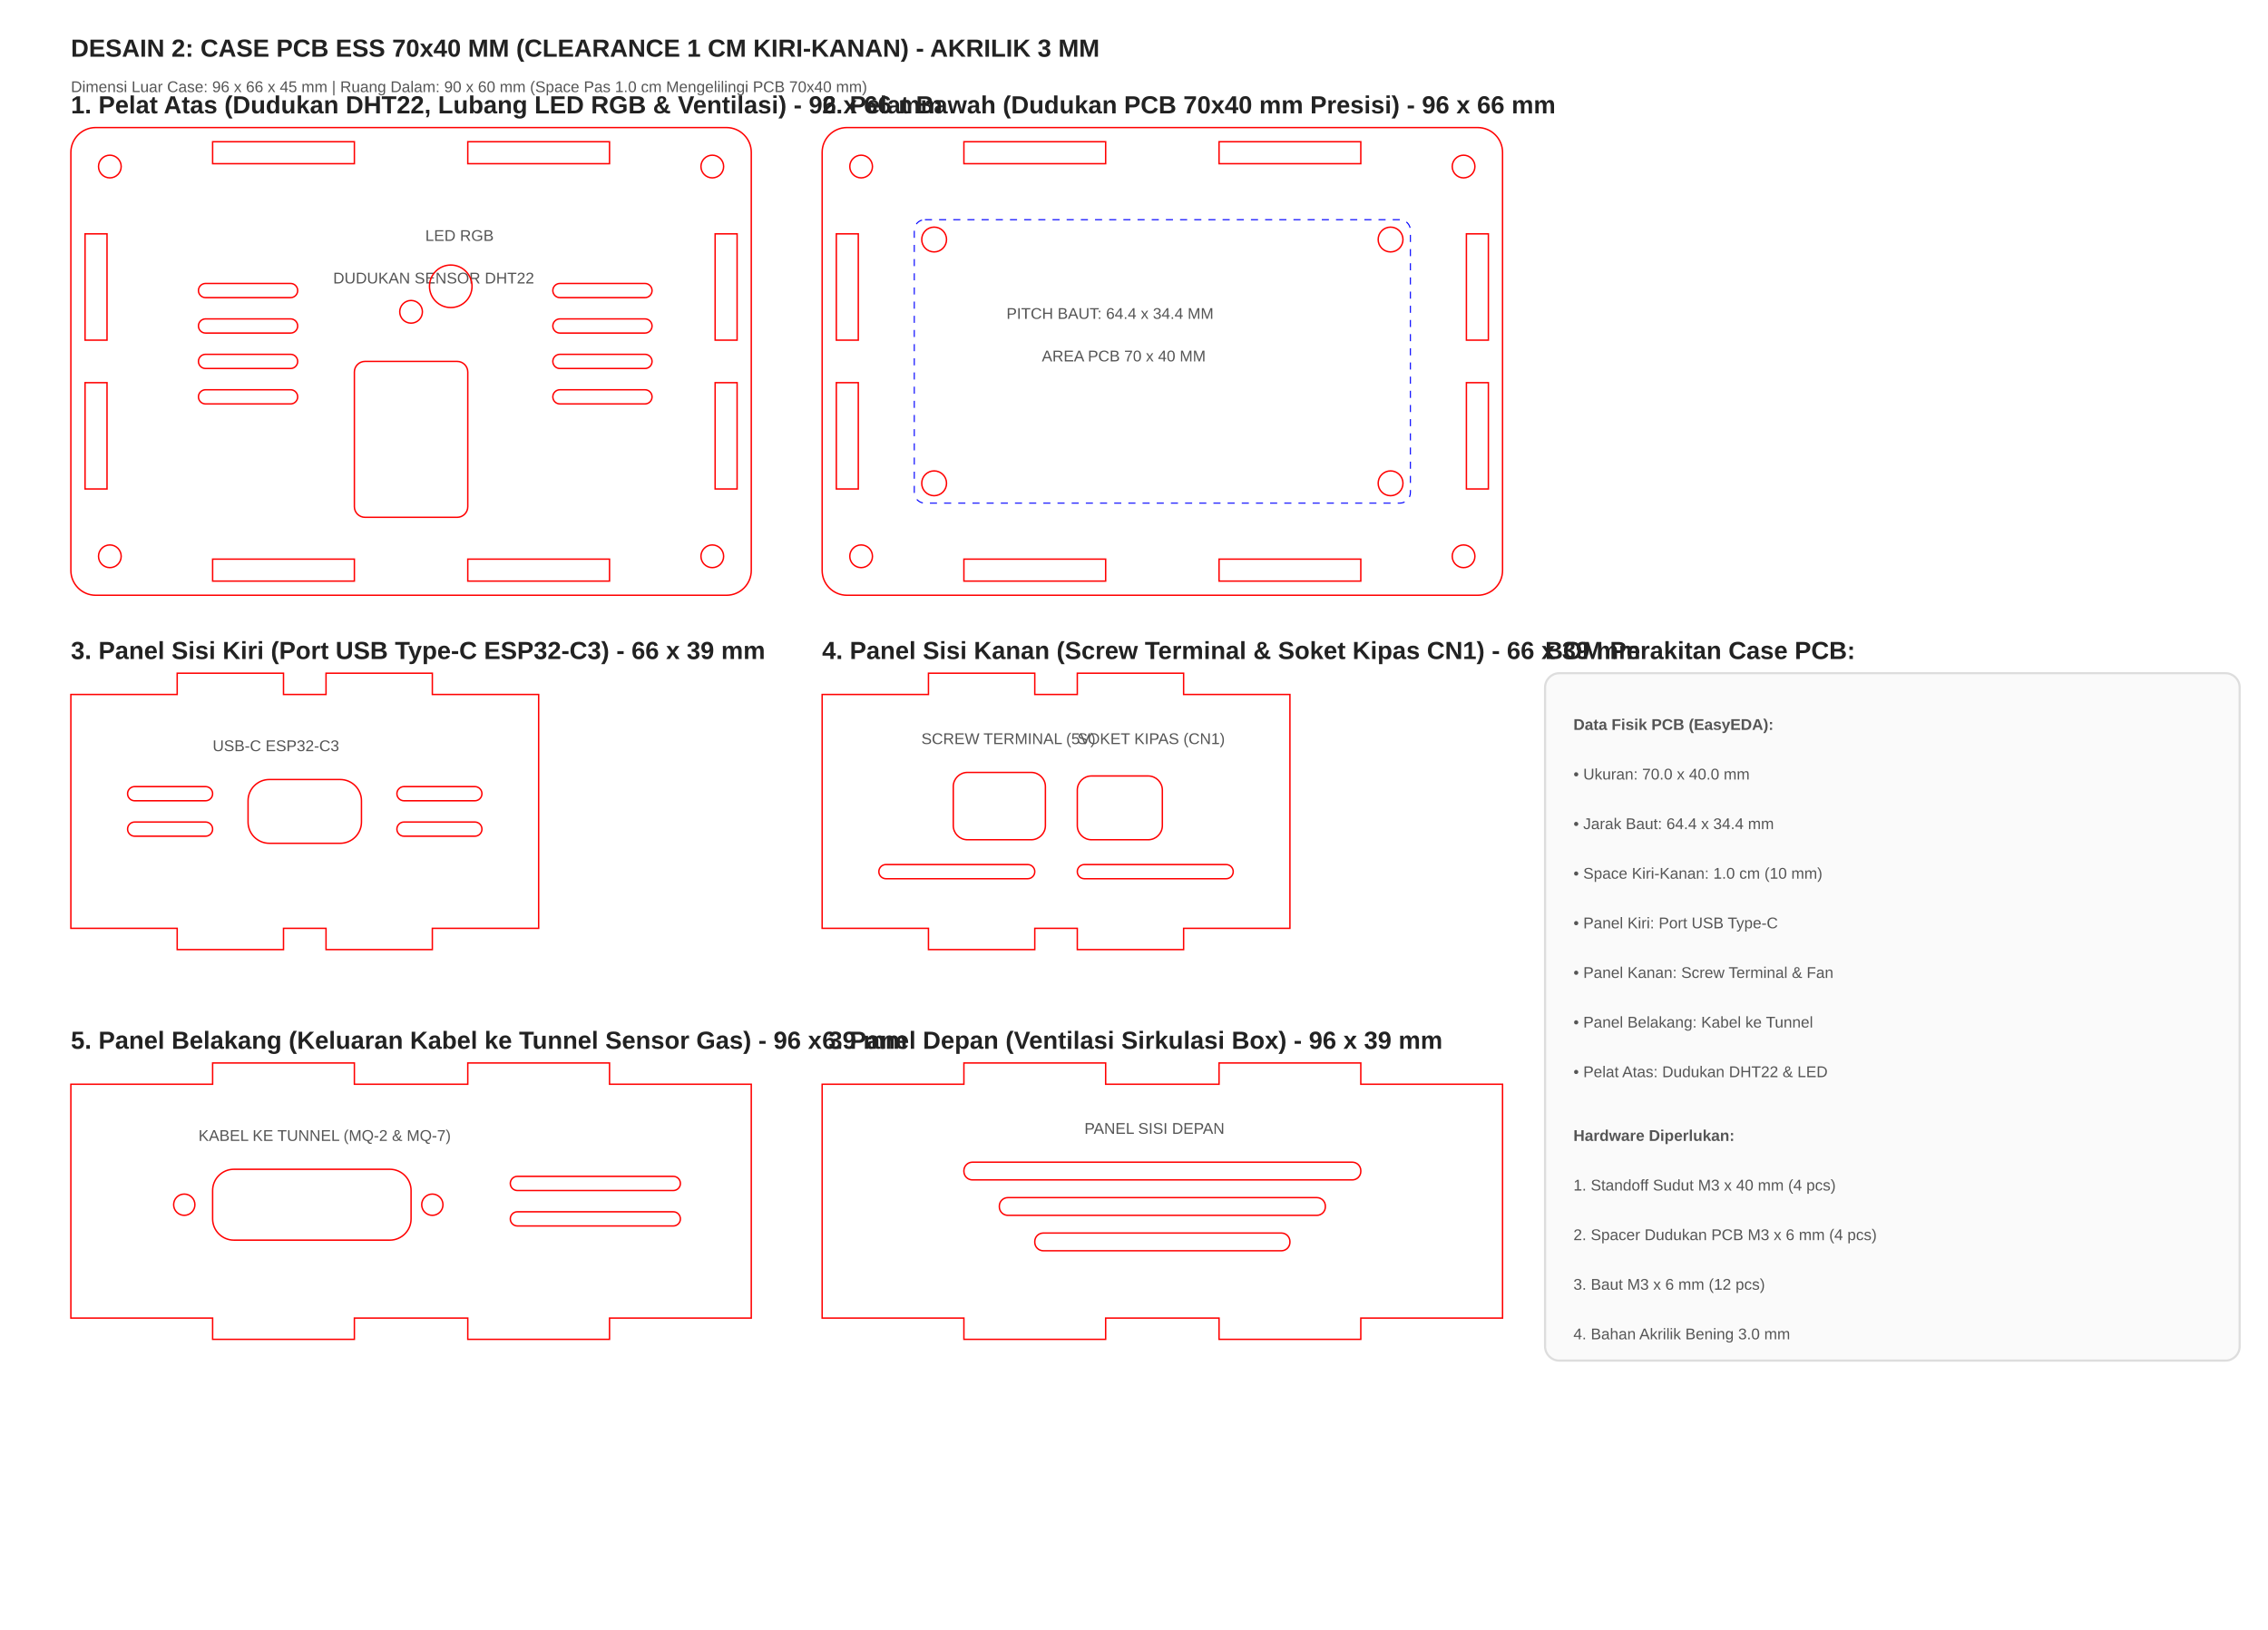
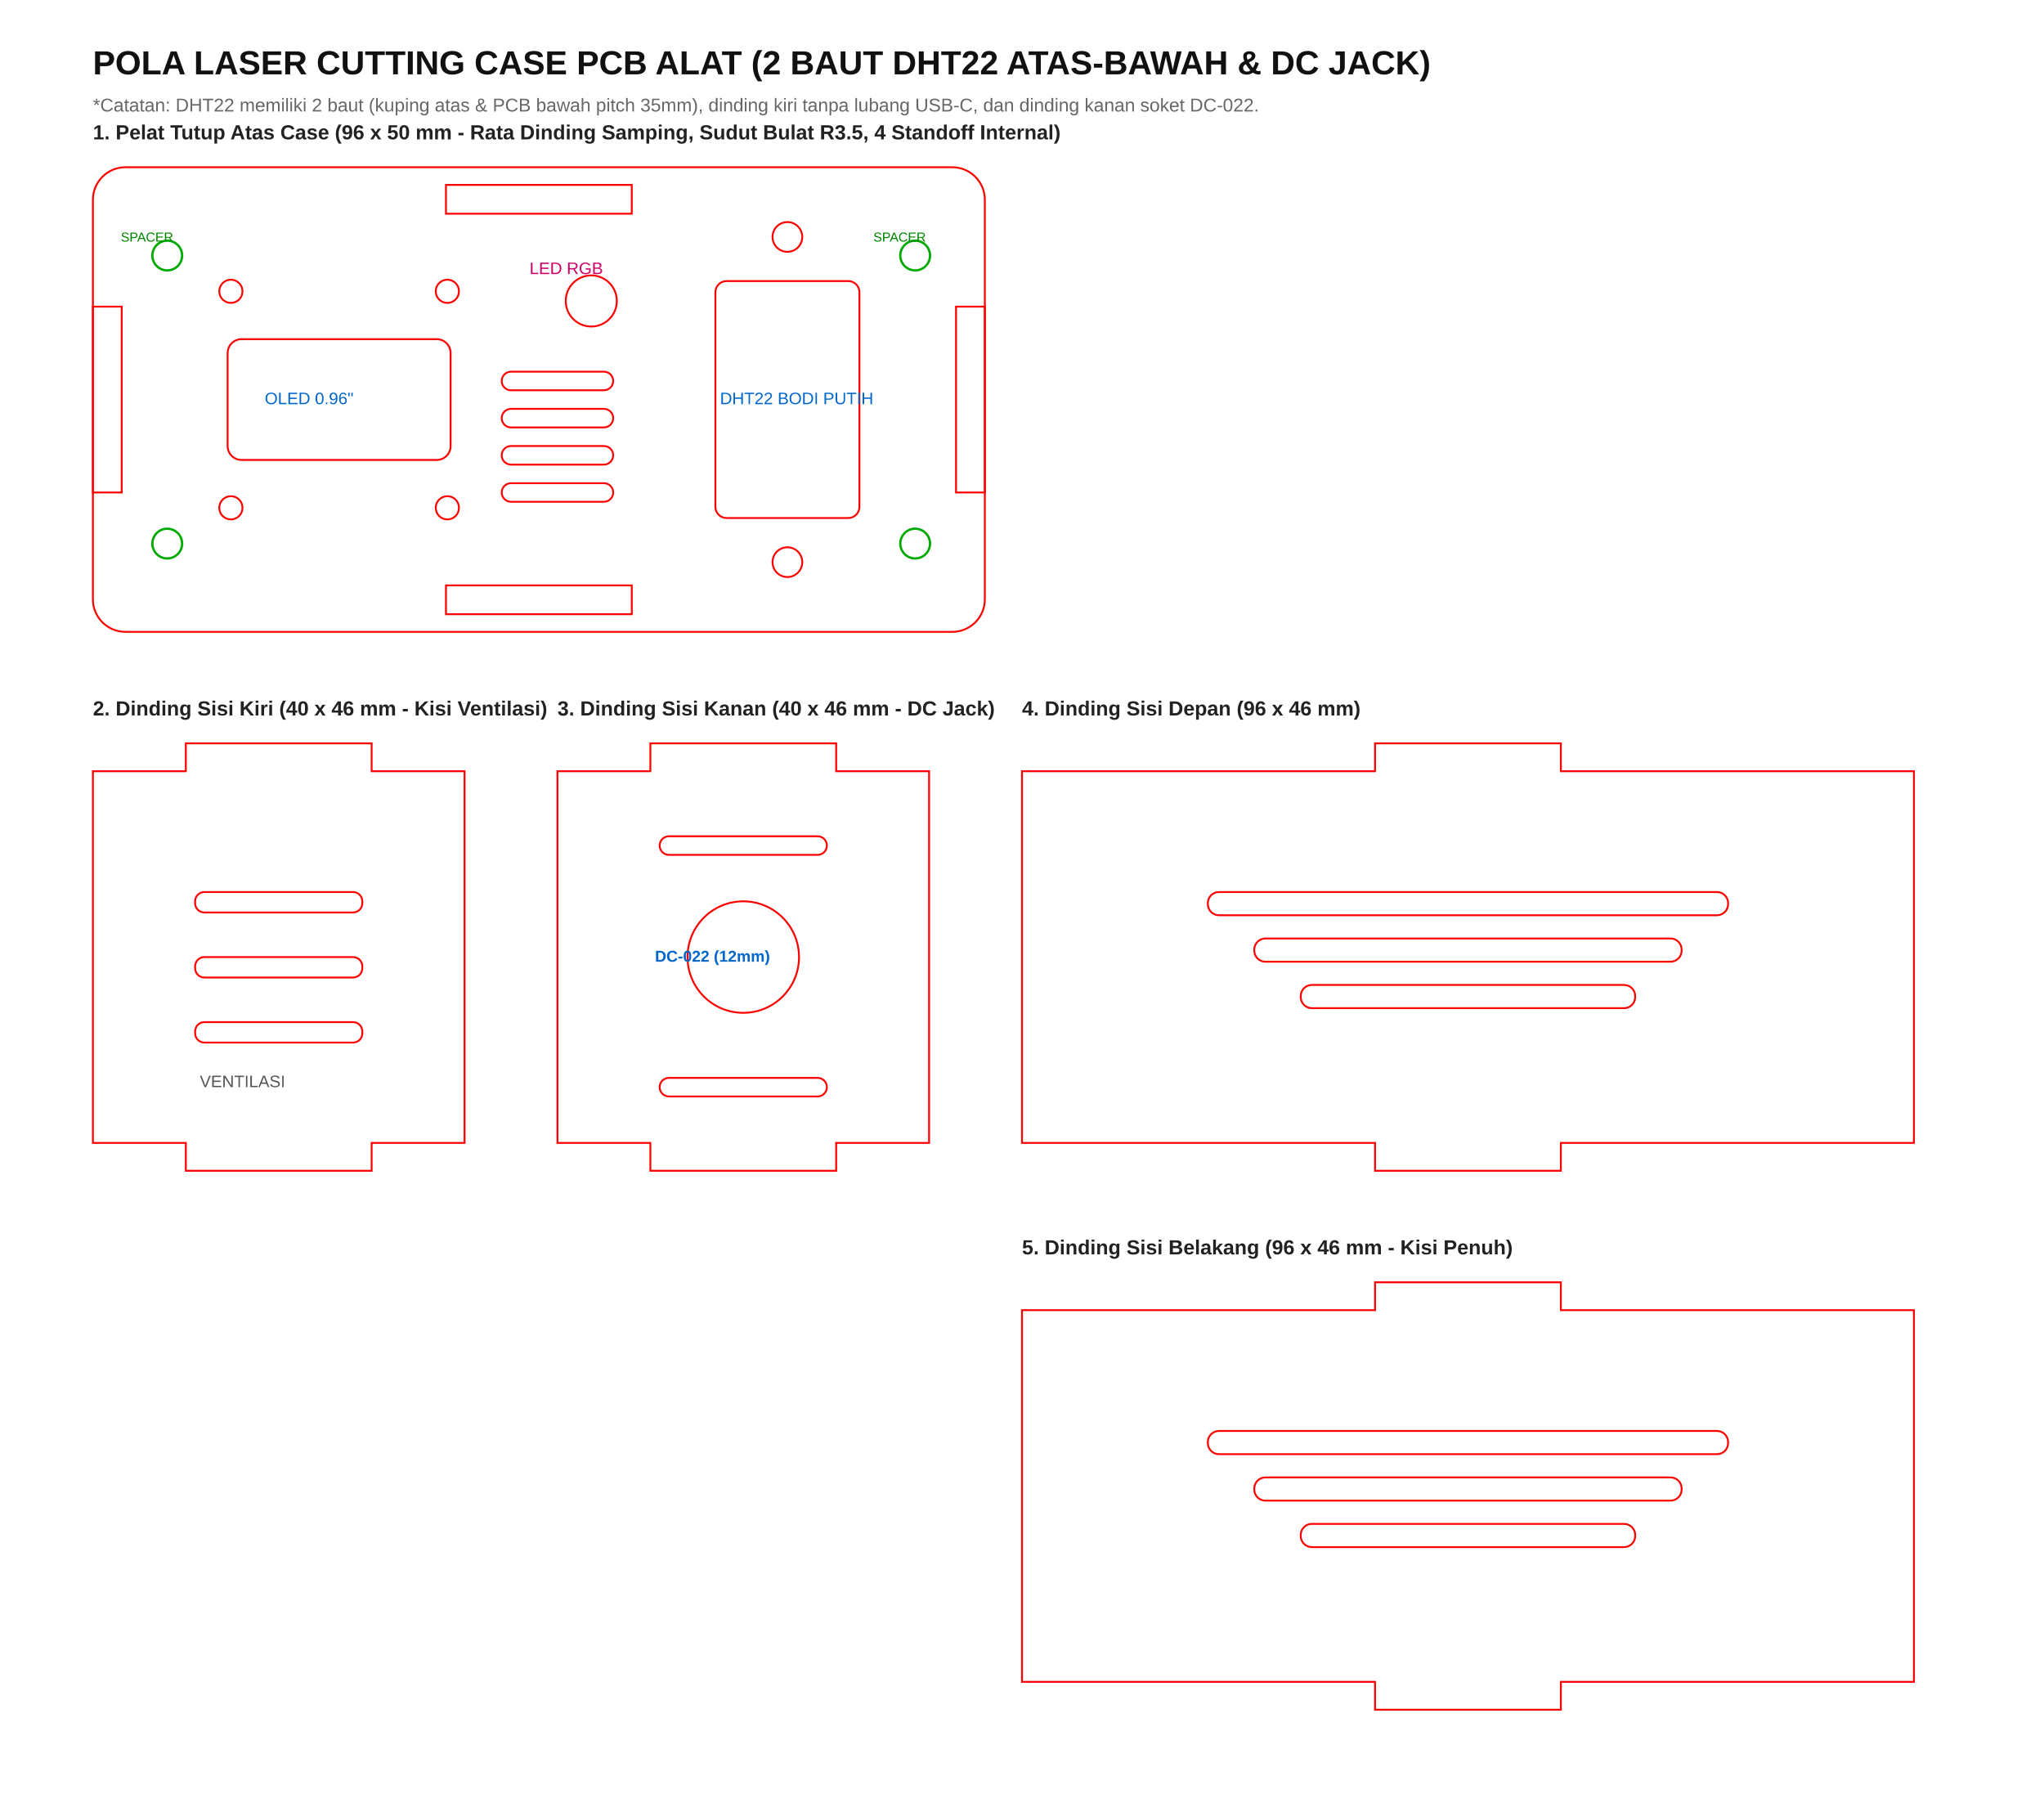
- <svg xmlns="http://www.w3.org/2000/svg" width="320mm" height="230mm" viewBox="0 0 320 230">
+ <svg xmlns="http://www.w3.org/2000/svg" viewBox="0 0 220 195" width="220mm" height="195mm">
  <style>
    .cut { fill: none; stroke: #ff0000; stroke-width: 0.2; }
+     .hole { fill: none; stroke: #ff0000; stroke-width: 0.2; }
    .slot { fill: none; stroke: #ff0000; stroke-width: 0.2; }
-     .hole { fill: none; stroke: #ff0000; stroke-width: 0.2; }
-     .engrave { fill: none; stroke: #0000ff; stroke-width: 0.15; font-family: Arial, sans-serif; font-size: 2.8px; }
-     .text-label { fill: #222222; font-family: Arial, sans-serif; font-size: 3.5px; font-weight: bold; }
-     .dim-label { fill: #555555; font-family: Arial, sans-serif; font-size: 2.2px; }
+     .engrave { fill: none; stroke: #0000ff; stroke-width: 0.15; stroke-dasharray: 1,1; }
+     .label { font-family: Arial, sans-serif; font-size: 2.2px; font-weight: bold; fill: #222; }
+     .sublabel { font-family: Arial, sans-serif; font-size: 1.8px; fill: #555; }
  </style>
-   <text x="10" y="8" class="text-label" font-size="4.8px">DESAIN 2: CASE PCB ESS 70x40 MM (CLEARANCE 1 CM KIRI-KANAN) - AKRILIK 3 MM</text>
-   <text x="10" y="13" class="dim-label">Dimensi Luar Case: 96 x 66 x 45 mm | Ruang Dalam: 90 x 60 mm (Space Pas 1.0 cm Mengelilingi PCB 70x40 mm)</text>
+   <text x="10" y="8" font-family="Arial, sans-serif" font-size="3.6px" font-weight="bold" fill="#111">POLA LASER CUTTING CASE PCB ALAT (2 BAUT DHT22 ATAS-BAWAH &amp; DC JACK)</text>
+   <text x="10" y="12" font-family="Arial, sans-serif" font-size="2.0px" fill="#666">*Catatan: DHT22 memiliki 2 baut (kuping atas &amp; PCB bawah pitch 35mm), dinding kiri tanpa lubang USB-C, dan dinding kanan soket DC-022.</text>
  <g transform="translate(10, 18)">
-     <text x="0" y="-2" class="text-label">1. Pelat Atas (Dudukan DHT22, Lubang LED RGB &amp; Ventilasi) - 96 x 66 mm</text>
-     <rect x="0" y="0" width="96" height="66" rx="3.5" class="cut" />
-     <circle cx="5.5" cy="5.5" r="1.6" class="hole" />
-     <circle cx="90.5" cy="5.5" r="1.6" class="hole" />
-     <circle cx="5.5" cy="60.5" r="1.6" class="hole" />
-     <circle cx="90.5" cy="60.5" r="1.6" class="hole" />
-     <rect x="20" y="2" width="20" height="3.1" class="slot" />
-     <rect x="56" y="2" width="20" height="3.1" class="slot" />
-     <rect x="20" y="60.9" width="20" height="3.1" class="slot" />
-     <rect x="56" y="60.9" width="20" height="3.1" class="slot" />
-     <rect x="2" y="15" width="3.1" height="15" class="slot" />
-     <rect x="2" y="36" width="3.1" height="15" class="slot" />
-     <rect x="90.9" y="15" width="3.1" height="15" class="slot" />
-     <rect x="90.9" y="36" width="3.1" height="15" class="slot" />
-     <rect x="40" y="33" width="16" height="22" rx="1.5" class="hole" />
-     <circle cx="48" cy="26" r="1.6" class="hole" />
-     <text x="37" y="22" class="dim-label" font-size="2.1px">DUDUKAN SENSOR DHT22</text>
-     <circle cx="53.6" cy="22.4" r="3.0" class="hole" />
-     <text x="50" y="16" class="dim-label" font-size="1.9px">LED RGB</text>
-     <rect x="18" y="22" width="14" height="2" rx="1" class="slot" />
-     <rect x="18" y="27" width="14" height="2" rx="1" class="slot" />
-     <rect x="18" y="32" width="14" height="2" rx="1" class="slot" />
-     <rect x="18" y="37" width="14" height="2" rx="1" class="slot" />
-     <rect x="68" y="22" width="14" height="2" rx="1" class="slot" />
-     <rect x="68" y="27" width="14" height="2" rx="1" class="slot" />
-     <rect x="68" y="32" width="14" height="2" rx="1" class="slot" />
-     <rect x="68" y="37" width="14" height="2" rx="1" class="slot" />
+     <text x="0" y="-3" class="label">1. Pelat Tutup Atas Case (96 x 50 mm - Rata Dinding Samping, Sudut Bulat R3.5, 4 Standoff Internal)</text>
+     <rect x="0" y="0" width="96" height="50" rx="3.5" class="cut" />
+     <circle cx="8.0" cy="9.5" r="1.6" stroke="#00aa00" stroke-width="0.25" fill="none" />
+     <circle cx="88.5" cy="9.5" r="1.6" stroke="#00aa00" stroke-width="0.25" fill="none" />
+     <circle cx="8.0" cy="40.5" r="1.6" stroke="#00aa00" stroke-width="0.25" fill="none" />
+     <circle cx="88.5" cy="40.5" r="1.6" stroke="#00aa00" stroke-width="0.25" fill="none" />
+     <text x="3.0" y="8.0" font-family="Arial, sans-serif" font-size="1.4px" fill="#008800">SPACER</text>
+     <text x="84.0" y="8.0" font-family="Arial, sans-serif" font-size="1.4px" fill="#008800">SPACER</text>
+     <rect x="38.0" y="1.9" width="20.0" height="3.1" class="slot" />
+     <rect x="38.0" y="45.0" width="20.0" height="3.1" class="slot" />
+     <rect x="0.0" y="15.0" width="3.1" height="20.0" class="slot" />
+     <rect x="92.9" y="15.0" width="3.1" height="20.0" class="slot" />
+     <rect x="14.5" y="18.5" width="24.0" height="13.0" rx="1.5" class="slot" />
+     <circle cx="14.85" cy="13.35" r="1.25" class="hole" />
+     <circle cx="38.15" cy="13.35" r="1.25" class="hole" />
+     <circle cx="14.85" cy="36.65" r="1.25" class="hole" />
+     <circle cx="38.15" cy="36.65" r="1.25" class="hole" />
+     <text x="18.5" y="25.5" font-family="Arial, sans-serif" font-size="1.8px" fill="#0066cc">OLED 0.96"</text>
+     <circle cx="53.64" cy="14.39" r="2.75" class="hole" />
+     <text x="47.0" y="11.5" font-family="Arial, sans-serif" font-size="1.8px" fill="#cc0066">LED RGB</text>
+     <rect x="44.0" y="22.0" width="12.0" height="2.0" rx="1.0" class="slot" />
+     <rect x="44.0" y="26.0" width="12.0" height="2.0" rx="1.0" class="slot" />
+     <rect x="44.0" y="30.0" width="12.0" height="2.0" rx="1.0" class="slot" />
+     <rect x="44.0" y="34.0" width="12.0" height="2.0" rx="1.0" class="slot" />
+     <rect x="67.0" y="12.25" width="15.5" height="25.5" rx="1.2" class="slot" />
+     <circle cx="74.75" cy="7.50" r="1.6" class="hole" />
+     <circle cx="74.75" cy="42.50" r="1.6" class="hole" />
+     <text x="67.5" y="25.5" font-family="Arial, sans-serif" font-size="1.8px" fill="#0066cc">DHT22 BODI PUTIH</text>
  </g>
-   <g transform="translate(116, 18)">
-     <text x="0" y="-2" class="text-label">2. Pelat Bawah (Dudukan PCB 70x40 mm Presisi) - 96 x 66 mm</text>
-     <rect x="0" y="0" width="96" height="66" rx="3.5" class="cut" />
-     <circle cx="5.5" cy="5.5" r="1.6" class="hole" />
-     <circle cx="90.5" cy="5.5" r="1.6" class="hole" />
-     <circle cx="5.5" cy="60.5" r="1.6" class="hole" />
-     <circle cx="90.5" cy="60.5" r="1.6" class="hole" />
-     <rect x="20" y="2" width="20" height="3.1" class="slot" />
-     <rect x="56" y="2" width="20" height="3.1" class="slot" />
-     <rect x="20" y="60.9" width="20" height="3.1" class="slot" />
-     <rect x="56" y="60.9" width="20" height="3.1" class="slot" />
-     <rect x="2" y="15" width="3.1" height="15" class="slot" />
-     <rect x="2" y="36" width="3.1" height="15" class="slot" />
-     <rect x="90.9" y="15" width="3.1" height="15" class="slot" />
-     <rect x="90.9" y="36" width="3.1" height="15" class="slot" />
-     <rect x="13" y="13" width="70" height="40" rx="1.5" class="engrave" stroke-dasharray="1,1" />
-     <text x="31" y="33" class="dim-label" font-size="2.4px">AREA PCB 70 x 40 MM</text>
-     <rect x="14.05" y="14.05" width="3.5" height="3.5" rx="1.75" class="hole" />
-     <rect x="78.45" y="14.05" width="3.5" height="3.5" rx="1.75" class="hole" />
-     <rect x="14.05" y="48.45" width="3.5" height="3.5" rx="1.75" class="hole" />
-     <rect x="78.45" y="48.45" width="3.5" height="3.5" rx="1.75" class="hole" />
-     <text x="26" y="27" class="dim-label" font-size="2.0px">PITCH BAUT: 64.4 x 34.4 MM</text>
+   <g transform="translate(10, 80)">
+     <text x="0" y="-3" class="label">2. Dinding Sisi Kiri (40 x 46 mm - Kisi Ventilasi)</text>
+     <path d="M 0,3 L 10,3 L 10,0 L 30,0 L 30,3 L 40,3 L 40,43 L 30,43 L 30,46 L 10,46 L 10,43 L 0,43 Z" class="cut" />
+     <rect x="11.0" y="16.0" width="18.0" height="2.2" rx="1.0" class="slot" />
+     <rect x="11.0" y="23.0" width="18.0" height="2.2" rx="1.0" class="slot" />
+     <rect x="11.0" y="30.0" width="18.0" height="2.2" rx="1.0" class="slot" />
+     <text x="11.5" y="37.0" class="sublabel">VENTILASI</text>
  </g>
-   <g transform="translate(10, 95)">
-     <text x="0" y="-2" class="text-label">3. Panel Sisi Kiri (Port USB Type-C ESP32-C3) - 66 x 39 mm</text>
-     <path d="M 0,3               L 15,3 L 15,0 L 30,0 L 30,3               L 36,3 L 36,0 L 51,0 L 51,3               L 66,3 L 66,36               L 51,36 L 51,39 L 36,39 L 36,36               L 30,36 L 30,39 L 15,39 L 15,36               L 0,36 Z" class="cut" />
-     <rect x="25" y="15" width="16" height="9" rx="3" class="slot" />
-     <text x="20" y="11" class="dim-label" font-size="2.1px">USB-C ESP32-C3</text>
-     <rect x="8" y="16" width="12" height="2" rx="1" class="slot" />
-     <rect x="8" y="21" width="12" height="2" rx="1" class="slot" />
-     <rect x="46" y="16" width="12" height="2" rx="1" class="slot" />
-     <rect x="46" y="21" width="12" height="2" rx="1" class="slot" />
+   <g transform="translate(60, 80)">
+     <text x="0" y="-3" class="label">3. Dinding Sisi Kanan (40 x 46 mm - DC Jack)</text>
+     <path d="M 0,3 L 10,3 L 10,0 L 30,0 L 30,3 L 40,3 L 40,43 L 30,43 L 30,46 L 10,46 L 10,43 L 0,43 Z" class="cut" />
+     <circle cx="20.0" cy="23.0" r="6.0" class="hole" />
+     <text x="10.5" y="23.5" font-family="Arial, sans-serif" font-size="1.7px" fill="#0066cc" font-weight="bold">DC-022 (12mm)</text>
+     <rect x="11.0" y="10.0" width="18.0" height="2.0" rx="1.0" class="slot" />
+     <rect x="11.0" y="36.0" width="18.0" height="2.0" rx="1.0" class="slot" />
  </g>
-   <g transform="translate(116, 95)">
-     <text x="0" y="-2" class="text-label">4. Panel Sisi Kanan (Screw Terminal &amp; Soket Kipas CN1) - 66 x 39 mm</text>
-     <path d="M 0,3               L 15,3 L 15,0 L 30,0 L 30,3               L 36,3 L 36,0 L 51,0 L 51,3               L 66,3 L 66,36               L 51,36 L 51,39 L 36,39 L 36,36               L 30,36 L 30,39 L 15,39 L 15,36               L 0,36 Z" class="cut" />
-     <rect x="18.5" y="14" width="13" height="9.5" rx="2" class="slot" />
-     <text x="14" y="10" class="dim-label" font-size="2.0px">SCREW TERMINAL (5V)</text>
-     <rect x="36" y="14.5" width="12" height="9" rx="2" class="slot" />
-     <text x="36" y="10" class="dim-label" font-size="2.0px">SOKET KIPAS (CN1)</text>
-     <rect x="8" y="27" width="22" height="2" rx="1" class="slot" />
-     <rect x="36" y="27" width="22" height="2" rx="1" class="slot" />
+   <g transform="translate(110, 80)">
+     <text x="0" y="-3" class="label">4. Dinding Sisi Depan (96 x 46 mm)</text>
+     <path d="M 0,3 L 38,3 L 38,0 L 58,0 L 58,3 L 96,3 L 96,43 L 58,43 L 58,46 L 38,46 L 38,43 L 0,43 Z" class="cut" />
+     <rect x="20.0" y="16.0" width="56.0" height="2.5" rx="1.2" class="slot" />
+     <rect x="25.0" y="21.0" width="46.0" height="2.5" rx="1.2" class="slot" />
+     <rect x="30.0" y="26.0" width="36.0" height="2.5" rx="1.2" class="slot" />
  </g>
-   <g transform="translate(10, 150)">
-     <text x="0" y="-2" class="text-label">5. Panel Belakang (Keluaran Kabel ke Tunnel Sensor Gas) - 96 x 39 mm</text>
-     <path d="M 0,3               L 20,3 L 20,0 L 40,0 L 40,3               L 56,3 L 56,0 L 76,0 L 76,3               L 96,3 L 96,36               L 76,36 L 76,39 L 56,39 L 56,36               L 40,36 L 40,39 L 20,39 L 20,36               L 0,36 Z" class="cut" />
-     <rect x="20" y="15" width="28" height="10" rx="3" class="slot" />
-     <text x="18" y="11" class="dim-label" font-size="2.0px">KABEL KE TUNNEL (MQ-2 &amp; MQ-7)</text>
-     <circle cx="16" cy="20" r="1.5" class="hole" />
-     <circle cx="51" cy="20" r="1.5" class="hole" />
-     <rect x="62" y="16" width="24" height="2" rx="1" class="slot" />
-     <rect x="62" y="21" width="24" height="2" rx="1" class="slot" />
-   </g>
-   <g transform="translate(116, 150)">
-     <text x="0" y="-2" class="text-label">6. Panel Depan (Ventilasi Sirkulasi Box) - 96 x 39 mm</text>
-     <path d="M 0,3               L 20,3 L 20,0 L 40,0 L 40,3               L 56,3 L 56,0 L 76,0 L 76,3               L 96,3 L 96,36               L 76,36 L 76,39 L 56,39 L 56,36               L 40,36 L 40,39 L 20,39 L 20,36               L 0,36 Z" class="cut" />
-     <rect x="20" y="14" width="56" height="2.5" rx="1.2" class="slot" />
-     <rect x="25" y="19" width="46" height="2.5" rx="1.2" class="slot" />
-     <rect x="30" y="24" width="36" height="2.5" rx="1.2" class="slot" />
-     <text x="37" y="10" class="dim-label" font-size="2.0px">PANEL SISI DEPAN</text>
-   </g>
-   <g transform="translate(218, 95)">
-     <text x="0" y="-2" class="text-label">BOM Perakitan Case PCB:</text>
-     <rect x="0" y="0" width="98" height="97" fill="#fafafa" stroke="#dddddd" stroke-width="0.3" rx="2" />
-     <text x="4" y="8" class="dim-label" font-weight="bold">Data Fisik PCB (EasyEDA):</text>
-     <text x="4" y="15" class="dim-label">• Ukuran: 70.0 x 40.0 mm</text>
-     <text x="4" y="22" class="dim-label">• Jarak Baut: 64.4 x 34.4 mm</text>
-     <text x="4" y="29" class="dim-label">• Space Kiri-Kanan: 1.0 cm (10 mm)</text>
-     <text x="4" y="36" class="dim-label">• Panel Kiri: Port USB Type-C</text>
-     <text x="4" y="43" class="dim-label">• Panel Kanan: Screw Terminal &amp; Fan</text>
-     <text x="4" y="50" class="dim-label">• Panel Belakang: Kabel ke Tunnel</text>
-     <text x="4" y="57" class="dim-label">• Pelat Atas: Dudukan DHT22 &amp; LED</text>
-     <text x="4" y="66" class="dim-label" font-weight="bold">Hardware Diperlukan:</text>
-     <text x="4" y="73" class="dim-label">1. Standoff Sudut M3 x 40 mm (4 pcs)</text>
-     <text x="4" y="80" class="dim-label">2. Spacer Dudukan PCB M3 x 6 mm (4 pcs)</text>
-     <text x="4" y="87" class="dim-label">3. Baut M3 x 6 mm (12 pcs)</text>
-     <text x="4" y="94" class="dim-label">4. Bahan Akrilik Bening 3.0 mm</text>
+   <g transform="translate(110, 138)">
+     <text x="0" y="-3" class="label">5. Dinding Sisi Belakang (96 x 46 mm - Kisi Penuh)</text>
+     <path d="M 0,3 L 38,3 L 38,0 L 58,0 L 58,3 L 96,3 L 96,43 L 58,43 L 58,46 L 38,46 L 38,43 L 0,43 Z" class="cut" />
+     <rect x="20.0" y="16.0" width="56.0" height="2.5" rx="1.2" class="slot" />
+     <rect x="25.0" y="21.0" width="46.0" height="2.5" rx="1.2" class="slot" />
+     <rect x="30.0" y="26.0" width="36.0" height="2.5" rx="1.2" class="slot" />
  </g>
</svg>
